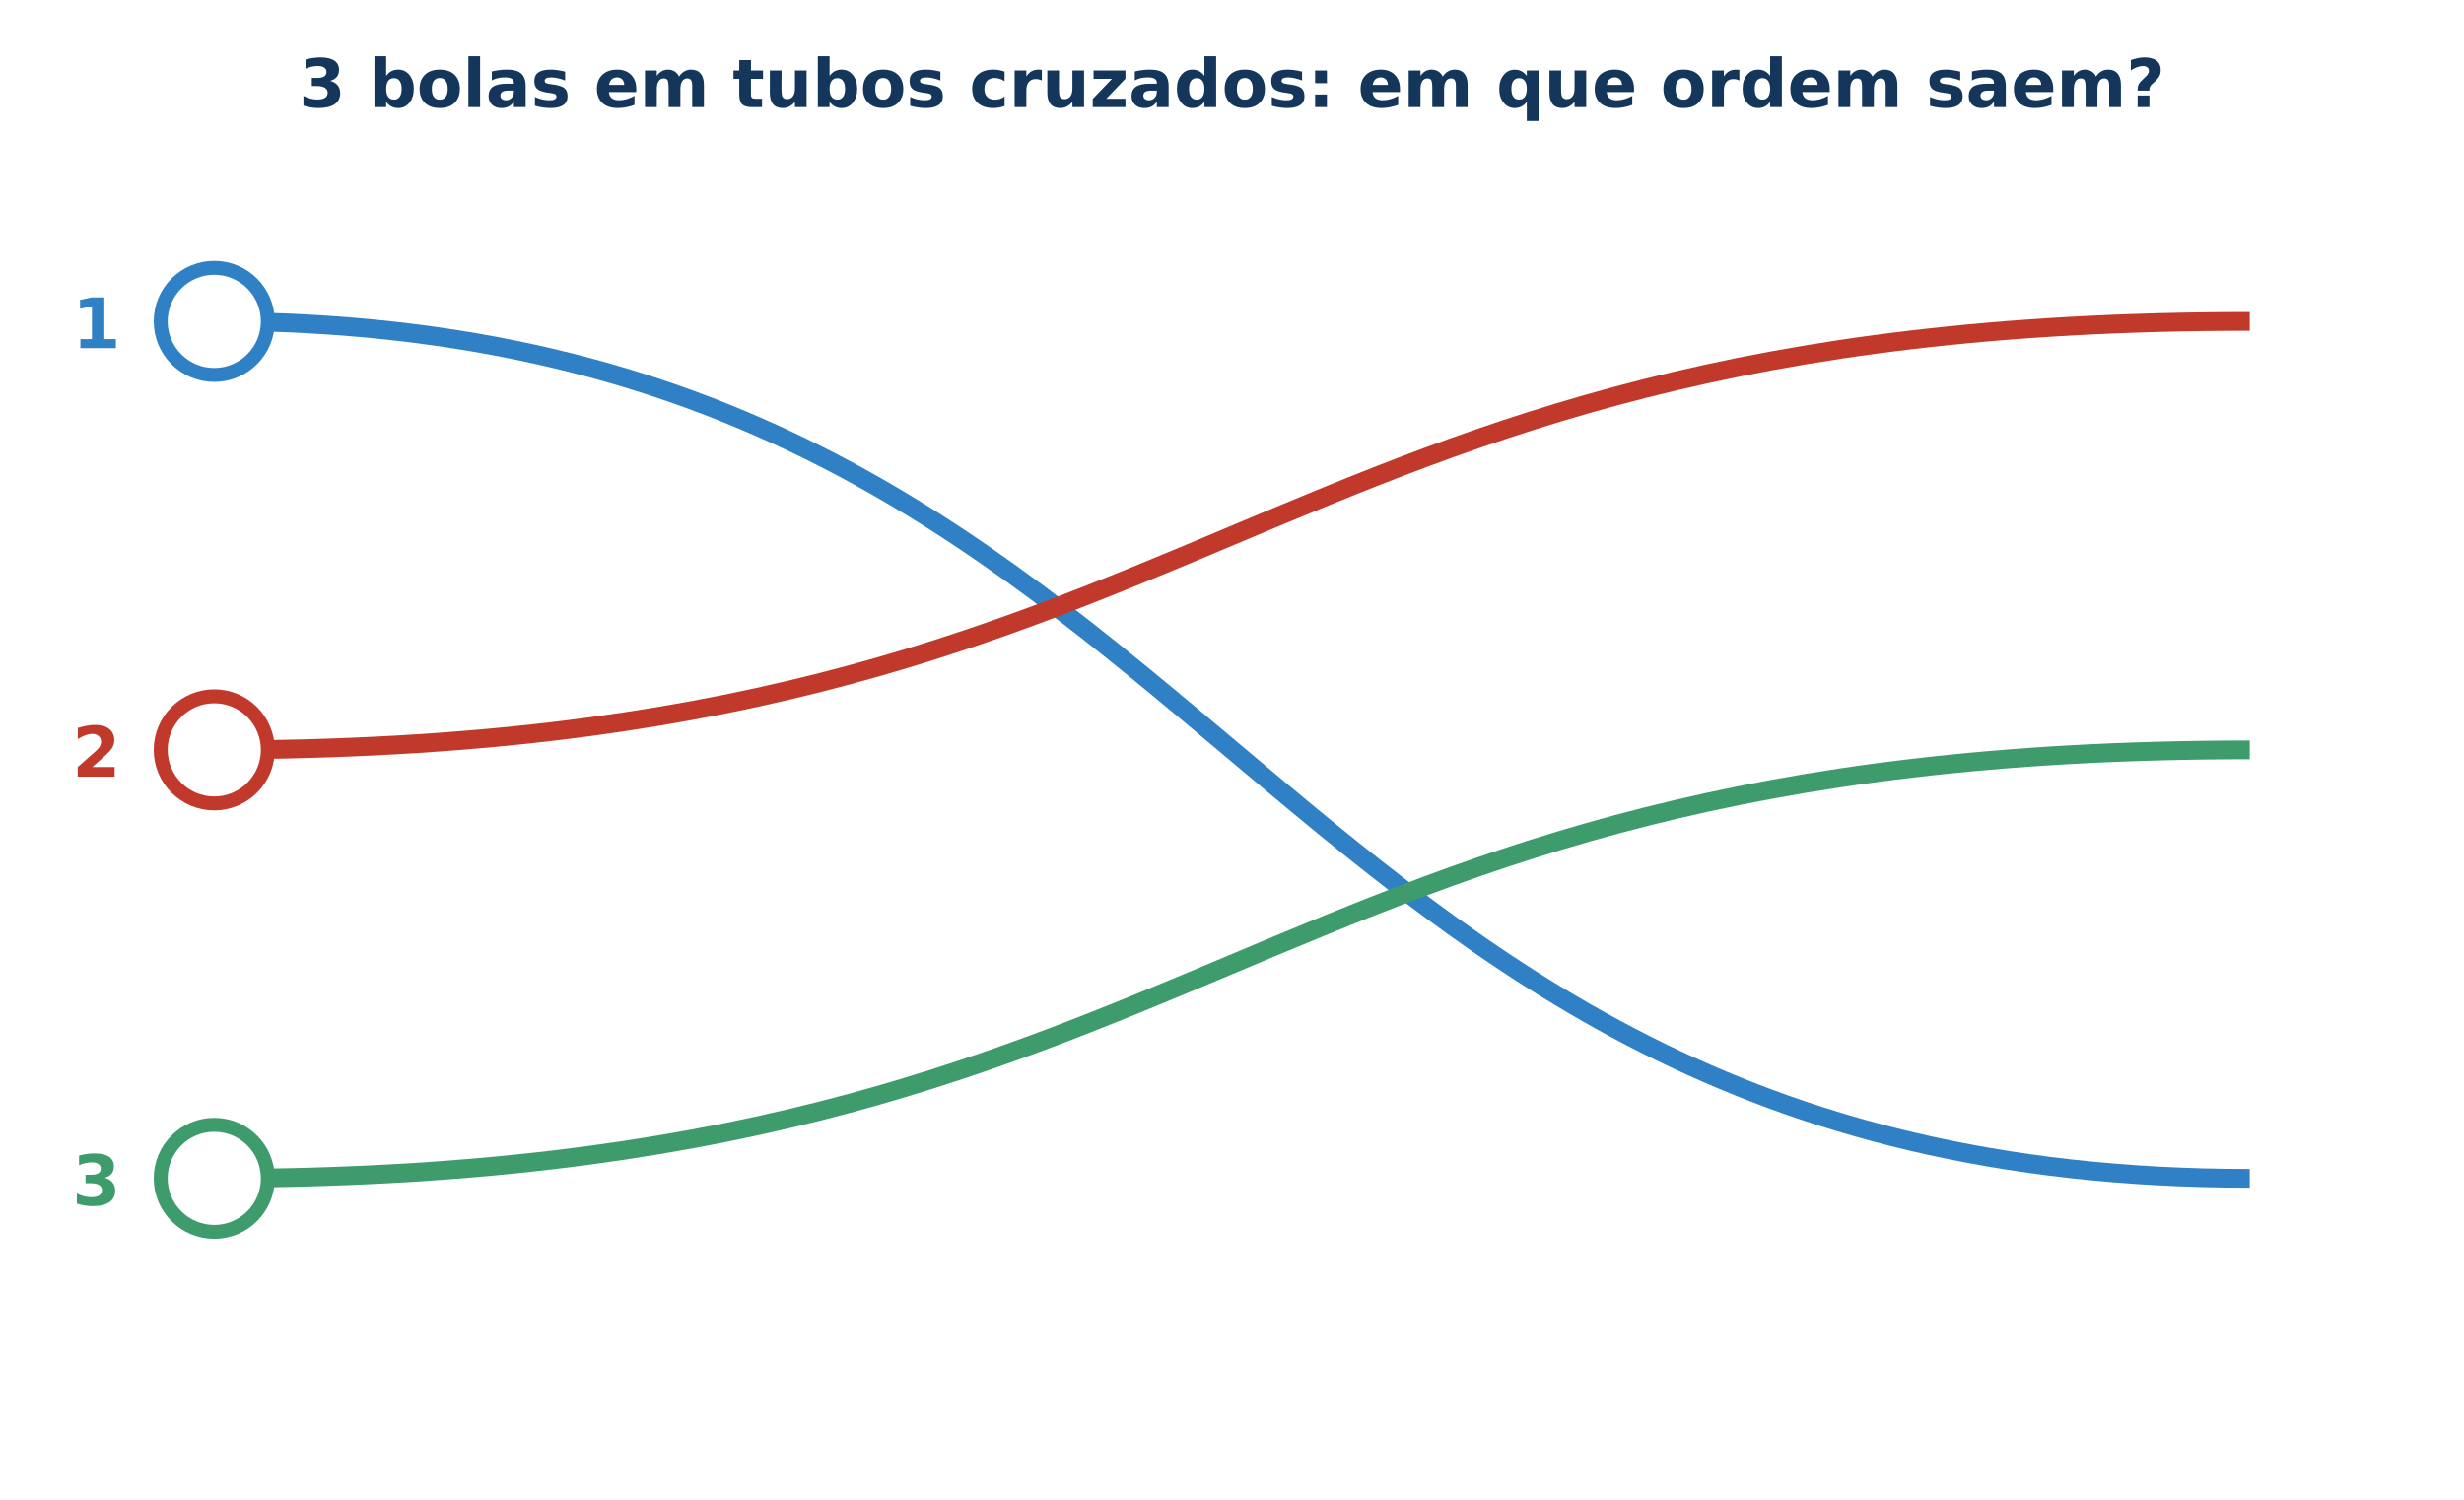
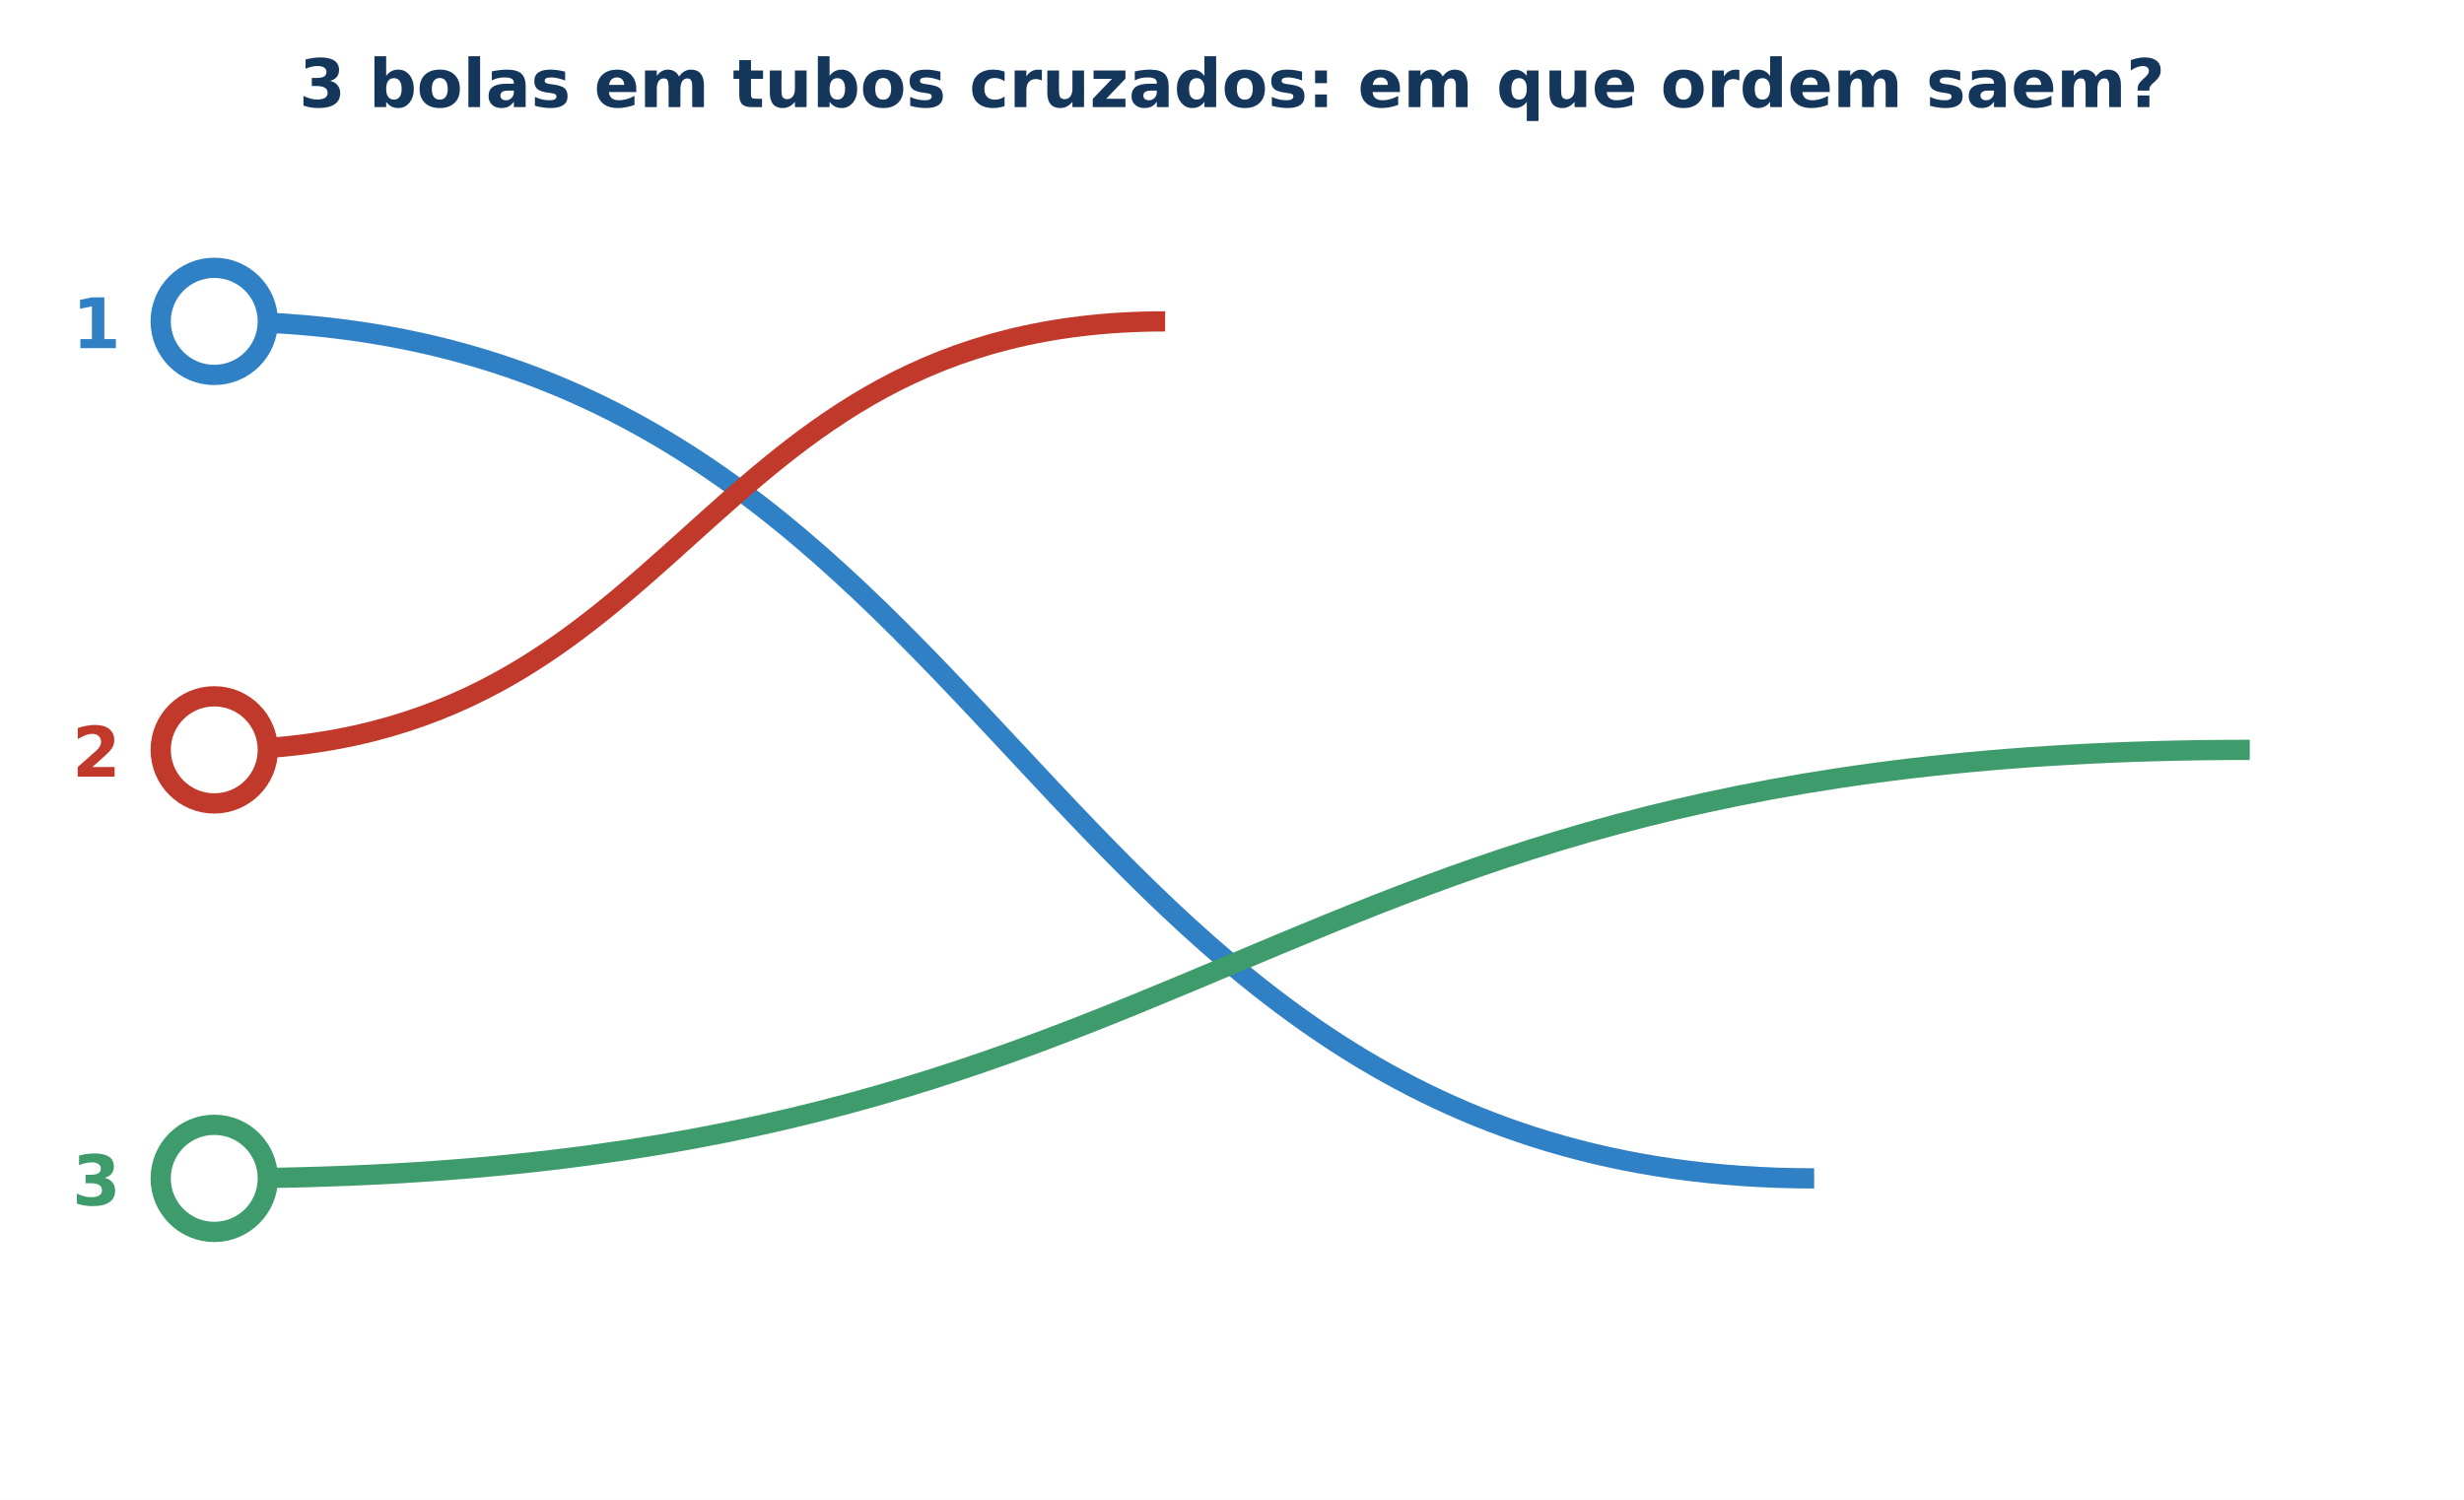
- <svg xmlns="http://www.w3.org/2000/svg" viewBox="0 0 460 280">
-   <rect width="460" height="280" fill="white" />
-   <text x="230.0" y="20" font-family="DejaVu Sans" font-size="12.5" font-weight="bold" fill="#14365A" text-anchor="middle">3 bolas em tubos cruzados: em que ordem saem?</text>
-   <path d="M 40,60 C 230,60 230,220 420,220" fill="none" stroke="#2F80C4" stroke-width="3.5" />
-   <circle cx="40" cy="60" r="10" fill="white" stroke="#2F80C4" stroke-width="2.6" />
-   <text x="18" y="65" font-family="DejaVu Sans" font-size="13" font-weight="bold" fill="#2F80C4" text-anchor="middle">1</text>
-   <path d="M 40,140 C 230,140 230,60 420,60" fill="none" stroke="#C0392B" stroke-width="3.5" />
-   <circle cx="40" cy="140" r="10" fill="white" stroke="#C0392B" stroke-width="2.6" />
-   <text x="18" y="145" font-family="DejaVu Sans" font-size="13" font-weight="bold" fill="#C0392B" text-anchor="middle">2</text>
-   <path d="M 40,220 C 230,220 230,140 420,140" fill="none" stroke="#3E9B6B" stroke-width="3.5" />
-   <circle cx="40" cy="220" r="10" fill="white" stroke="#3E9B6B" stroke-width="2.6" />
-   <text x="18" y="225" font-family="DejaVu Sans" font-size="13" font-weight="bold" fill="#3E9B6B" text-anchor="middle">3</text>
+ <svg xmlns="http://www.w3.org/2000/svg" viewBox="0 0 460 280" version="1.1" id="svg4">
+   <defs id="defs4" />
+   <rect width="460" height="280" fill="white" id="rect1" />
+   <text x="230.0" y="20" font-family="DejaVu Sans" font-size="12.5" font-weight="bold" fill="#14365A" text-anchor="middle" id="text1">3 bolas em tubos cruzados: em que ordem saem?</text>
+   <path d="m 40,60 c 149.339,0 149.339,160 298.679,160" fill="none" stroke="#2f80c4" stroke-width="3.5" id="path1" style="stroke-width:3.78;stroke-dasharray:none" />
+   <circle cx="40" cy="60" r="10" fill="white" stroke="#2F80C4" stroke-width="2.6" id="circle1" style="stroke-width:3.78;stroke-dasharray:none" />
+   <text x="18" y="65" font-family="DejaVu Sans" font-size="13" font-weight="bold" fill="#2F80C4" text-anchor="middle" id="text2" style="stroke-width:3.78;stroke-dasharray:none">1</text>
+   <path d="m 40,140 c 88.759,0 88.759,-80 177.518,-80" fill="none" stroke="#c0392b" stroke-width="3.5" id="path2" style="stroke-width:3.78;stroke-dasharray:none" />
+   <circle cx="40" cy="140" r="10" fill="white" stroke="#C0392B" stroke-width="2.6" id="circle2" style="stroke-width:3.78;stroke-dasharray:none" />
+   <text x="18" y="145" font-family="DejaVu Sans" font-size="13" font-weight="bold" fill="#C0392B" text-anchor="middle" id="text3" style="stroke-width:3.78;stroke-dasharray:none">2</text>
+   <path d="M 40,220 C 230,220 230,140 420,140" fill="none" stroke="#3E9B6B" stroke-width="3.5" id="path3" style="stroke-width:3.78;stroke-dasharray:none" />
+   <circle cx="40" cy="220" r="10" fill="white" stroke="#3E9B6B" stroke-width="2.6" id="circle3" style="stroke-width:3.78;stroke-dasharray:none" />
+   <text x="18" y="225" font-family="DejaVu Sans" font-size="13" font-weight="bold" fill="#3E9B6B" text-anchor="middle" id="text4" style="stroke-width:3.78;stroke-dasharray:none">3</text>
</svg>
